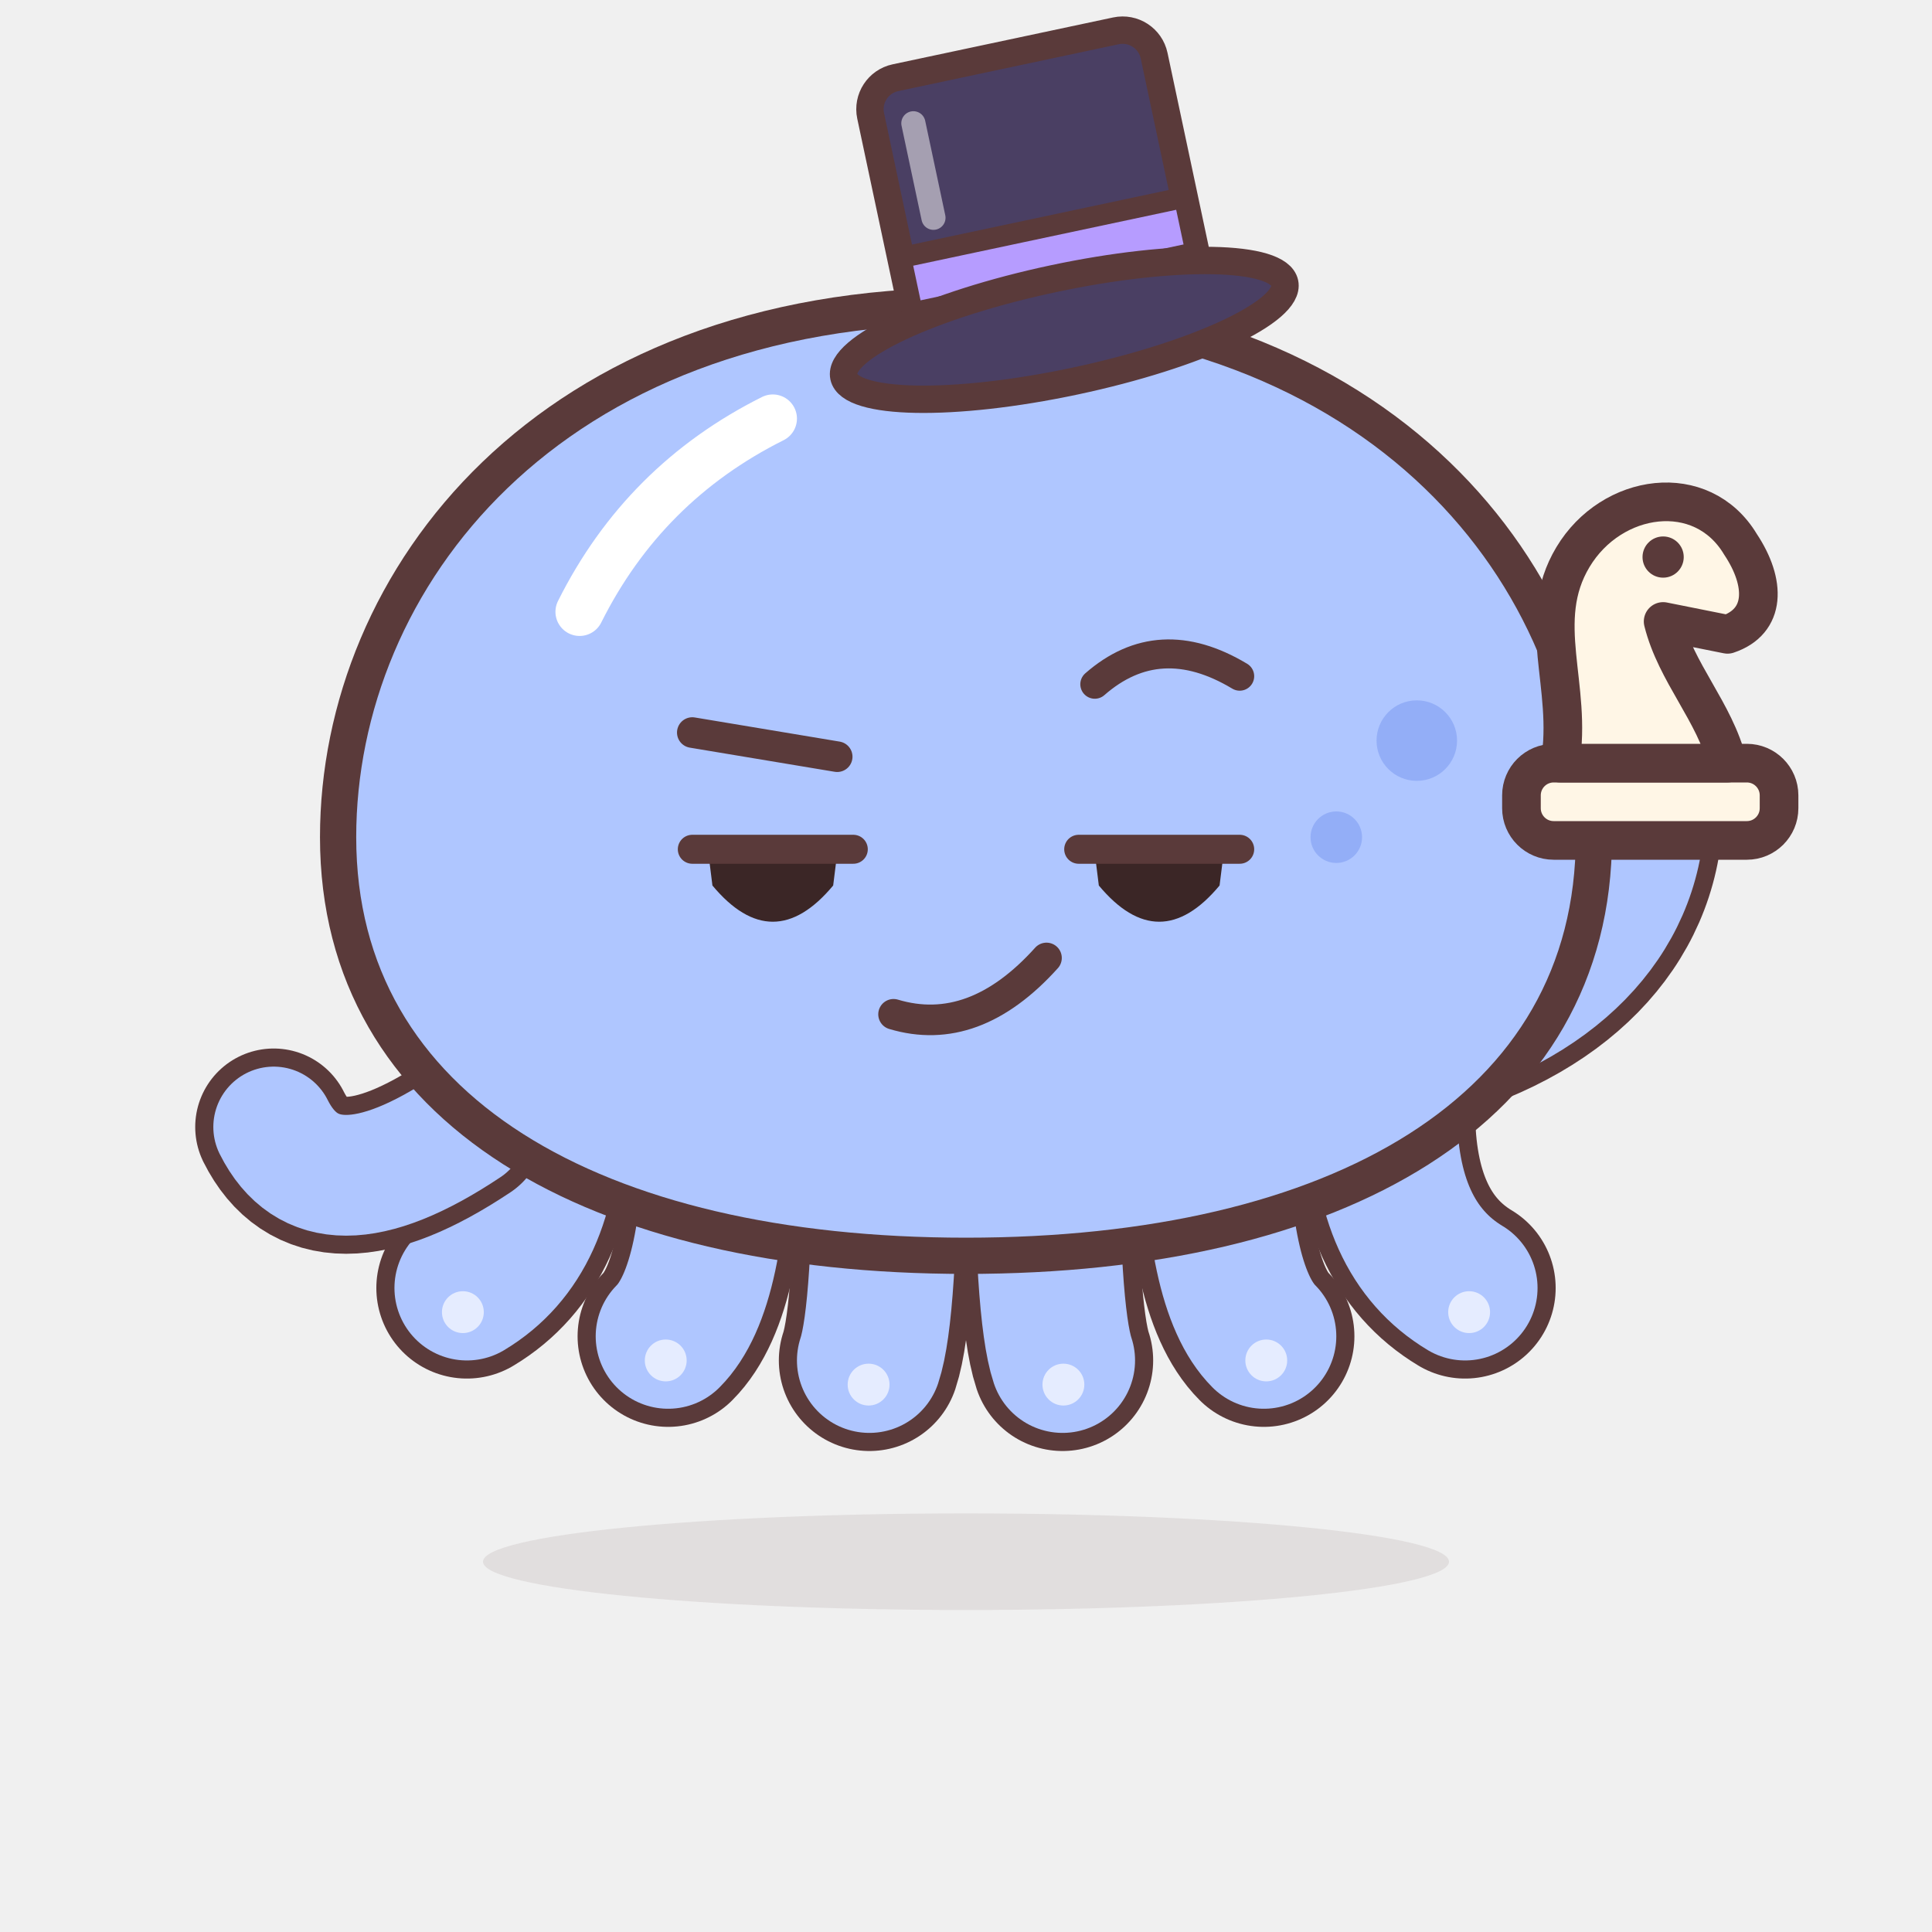
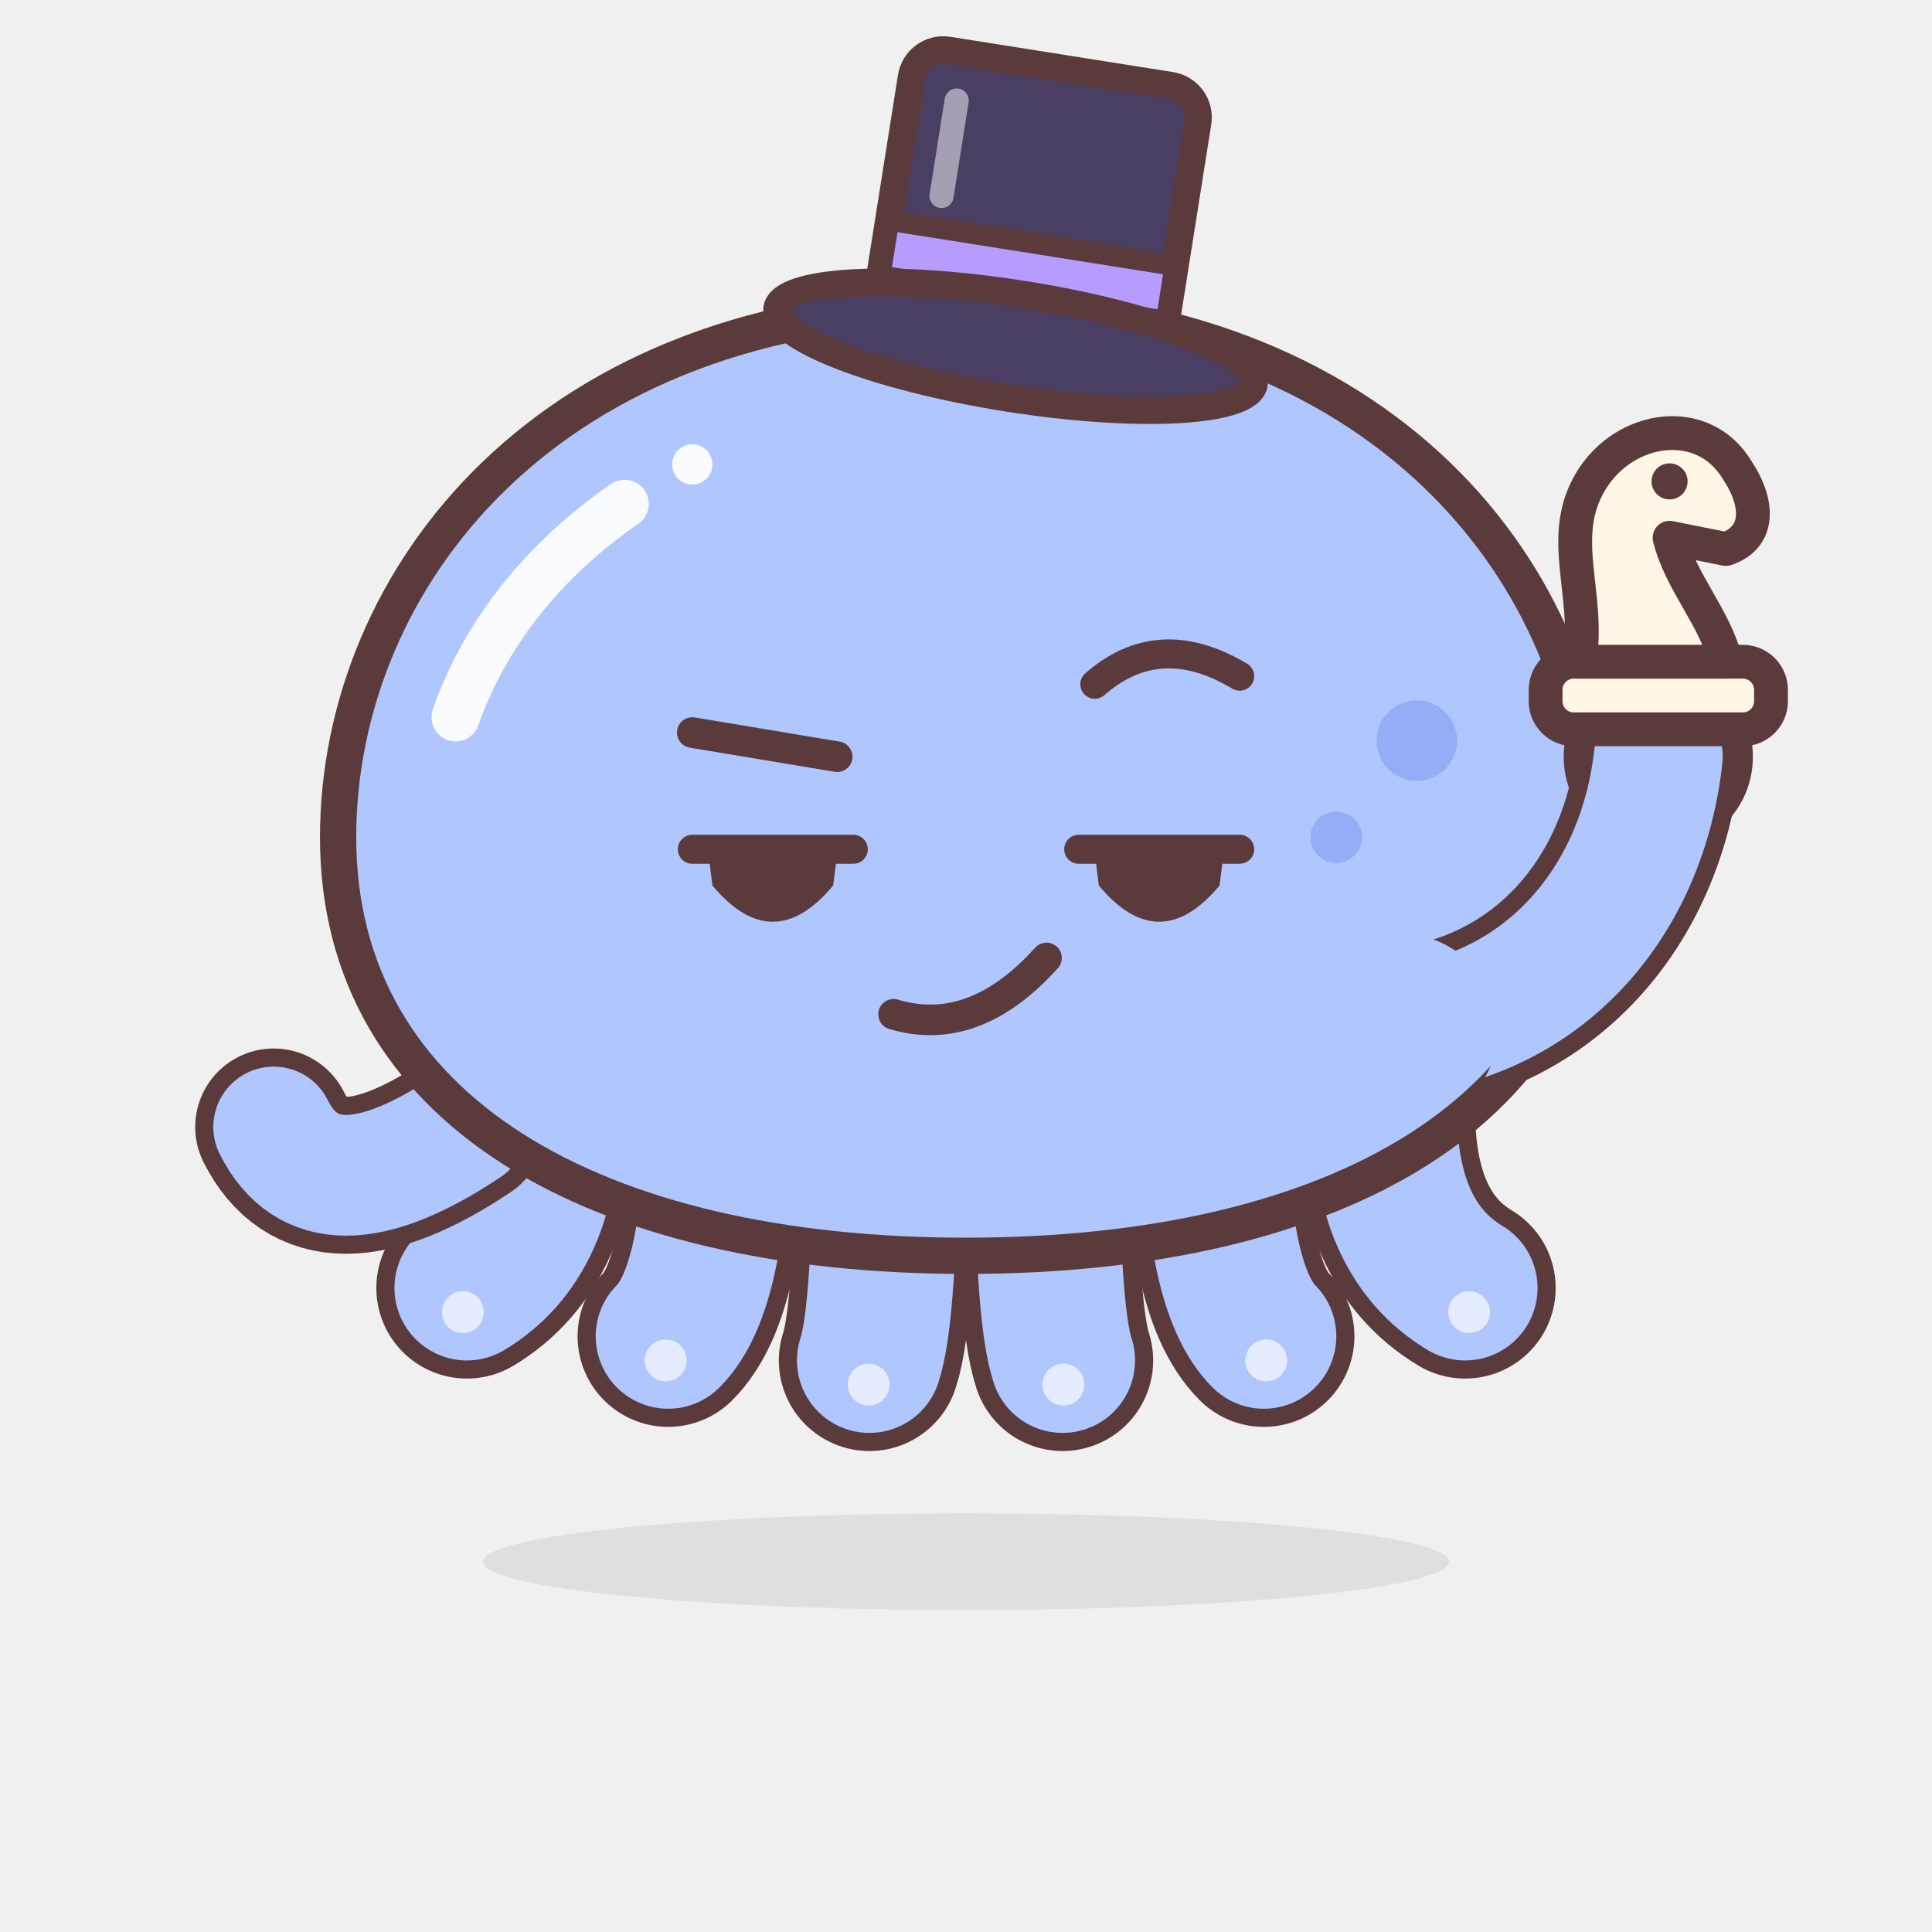
<svg xmlns="http://www.w3.org/2000/svg" viewBox="0 0 240 240" width="240" height="240">
+   <defs>
+     <clipPath id="INTJ-head">
+       <path d="M120 38 C 172 38, 198 72, 198 104 C 198 138, 166 156, 120 156 C 74 156, 42 138, 42 104 C 42 72, 68 38, 120 38 Z" />
+     </clipPath>
+   </defs>
  <ellipse cx="120" cy="194" rx="60" ry="6" fill="#5A3A3A" opacity="0.10" />
  <g fill="none" stroke-linecap="round" stroke-linejoin="round">
    <g stroke="#5A3A3A" stroke-width="22.5">
      <path d="M68 138 Q 68 154, 58 160" />
      <path d="M89 138 Q 89 160, 83 166" />
      <path d="M110 138 Q 110 163, 108 169" />
      <path d="M130 138 Q 130 163, 132 169" />
      <path d="M151 138 Q 151 160, 157 166" />
      <path d="M172 138 Q 172 154, 182 160" />
    </g>
    <g stroke="#AFC6FF" stroke-width="18">
      <path d="M68 138 Q 68 154, 58 160" />
      <path d="M89 138 Q 89 160, 83 166" />
      <path d="M110 138 Q 110 163, 108 169" />
      <path d="M130 138 Q 130 163, 132 169" />
      <path d="M151 138 Q 151 160, 157 166" />
      <path d="M172 138 Q 172 154, 182 160" />
    </g>
  </g>
  <g fill="none" stroke-linecap="round" stroke-linejoin="round">
    <g stroke="#5A3A3A" stroke-width="19.5">
      <path d="M58 140 C 46 148, 38 148, 34 140" />
-       <path d="M182 128 C 198 122, 206 110, 204 96" />
    </g>
    <g stroke="#AFC6FF" stroke-width="15">
      <path d="M58 140 C 46 148, 38 148, 34 140" />
-       <path d="M182 128 C 198 122, 206 110, 204 96" />
    </g>
  </g>
  <g fill="#E5ECFF">
    <circle cx="57.5" cy="163" r="2.6" />
    <circle cx="82.7" cy="169" r="2.6" />
    <circle cx="107.9" cy="172" r="2.6" />
    <circle cx="132.1" cy="172" r="2.6" />
    <circle cx="157.3" cy="169" r="2.6" />
    <circle cx="182.5" cy="163" r="2.6" />
  </g>
  <path d="M120 38 C 172 38, 198 72, 198 104 C 198 138, 166 156, 120 156 C 74 156, 42 138, 42 104 C 42 72, 68 38, 120 38 Z" fill="#AFC6FF" stroke="#5A3A3A" stroke-width="4.5" />
  <g fill="#93AEF7">
    <circle cx="176" cy="92" r="5" />
    <circle cx="166" cy="104" r="3.2" />
  </g>
-   <path d="M72 76 Q 80 60, 96 52" fill="none" stroke="#FFFFFF" stroke-width="6" stroke-linecap="round" />
-   <g transform="rotate(-12 132 40)">
-     <rect x="114" y="6" width="36" height="34" rx="4" fill="#4A3F63" stroke="#5A3A3A" stroke-width="3.4" />
-     <rect x="114" y="28" width="36" height="7" fill="#B69CFF" stroke="#5A3A3A" stroke-width="2.6" />
-     <ellipse cx="132" cy="41" rx="28" ry="6.5" fill="#4A3F63" stroke="#5A3A3A" stroke-width="3.4" />
-     <path d="M119 12 L 119 24" stroke="#FFFFFF" stroke-width="3" stroke-linecap="round" opacity="0.5" />
+   <path d="M56.6 89.1 A 66 54 0 0 1 77.6 62.6" fill="none" stroke="#FFFFFF" stroke-width="6" stroke-linecap="round" opacity="0.92" />
+   <circle cx="86.0" cy="57.7" r="2.5" fill="#FFFFFF" opacity="0.92" />
+   <g transform="rotate(9 126 44)">
+     <rect x="108" y="8" width="36" height="34" rx="4" fill="#4A3F63" stroke="#5A3A3A" stroke-width="3.4" />
+     <rect x="108" y="30" width="36" height="7" fill="#B69CFF" stroke="#5A3A3A" stroke-width="2.6" />
+     <ellipse cx="126" cy="43" rx="30" ry="6.5" fill="#4A3F63" stroke="#5A3A3A" stroke-width="3.4" />
+     <path d="M114 14 L 114 26" stroke="#FFFFFF" stroke-width="3" stroke-linecap="round" opacity="0.5" />
  </g>
  <path d="M86 91 L 104 94" fill="none" stroke="#5A3A3A" stroke-width="3.8" stroke-linecap="round" stroke-linejoin="round" />
  <path d="M136 85 Q 144 78, 154 84" fill="none" stroke="#5A3A3A" stroke-width="3.6" stroke-linecap="round" stroke-linejoin="round" />
-   <path d="M88 106 L 104 106 L 103.5 110 Q 96 119, 88.5 110 Z" fill="#3B2626" />
+   <path d="M88 106 L 104 106 L 103.5 110 Q 96 119, 88.5 110 Z" fill="#5A3A3A" />
  <path d="M86 105.5 L 106 105.5" fill="none" stroke="#5A3A3A" stroke-width="3.6" stroke-linecap="round" stroke-linejoin="round" />
-   <path d="M136 106 L 152 106 L 151.5 110 Q 144 119, 136.5 110 Z" fill="#3B2626" />
+   <path d="M136 106 L 152 106 L 151.5 110 Q 144 119, 136.5 110 Z" fill="#5A3A3A" />
  <path d="M134 105.5 L 154 105.5" fill="none" stroke="#5A3A3A" stroke-width="3.6" stroke-linecap="round" stroke-linejoin="round" />
  <path d="M111 126 Q 121 129, 130 119" fill="none" stroke="#5A3A3A" stroke-width="3.8" stroke-linecap="round" stroke-linejoin="round" />
-   <g transform="translate(205 82) scale(1.6) translate(-205 -82)">
-     <rect x="195" y="90" width="20" height="6" rx="2.5" fill="#FFF6E6" stroke="#5A3A3A" stroke-width="3" />
-     <path d="M198 90 C 199 84, 196 79, 199 74 C 202 69, 209 68, 212 73 C 214 76, 214 79, 211 80 L 206 79 C 207 83, 210 86, 211 90 Z" fill="#FFF6E6" stroke="#5A3A3A" stroke-width="3" stroke-linejoin="round" />
-     <circle cx="206" cy="74" r="1.6" fill="#5A3A3A" />
+   <mask id="INTJ-arms" maskUnits="userSpaceOnUse" x="0" y="0" width="240" height="240">
+     <rect width="240" height="240" fill="#fff" />
+     <circle cx="174.0" cy="128.0" r="12" fill="#000" />
+   </mask>
+   <g mask="url(#INTJ-arms)">
+     <g stroke="#5A3A3A" stroke-width="20.5" fill="none" stroke-linecap="round">
+       <path d="M174 128 C 192 126, 204 112, 206 94" />
+     </g>
+     <circle cx="206.0" cy="94.0" r="11.75" fill="#5A3A3A" />
+     <g stroke="#AFC6FF" stroke-width="16" fill="none" stroke-linecap="round">
+       <path d="M174 128 C 192 126, 204 112, 206 94" />
+     </g>
+     <circle cx="206.0" cy="94.0" r="7.25" fill="#AFC6FF" />
+     <circle cx="203.0" cy="90.5" r="1.8" fill="#FFFFFF" opacity="0.8" />
  </g>
-   <g fill="none" stroke-linecap="round" stroke-linejoin="round">
-     <g stroke="#5A3A3A" stroke-width="19.5" />
-     <g stroke="#AFC6FF" stroke-width="15" />
+   <g transform="translate(206 71) scale(1.4) translate(-206 -71)">
+     <rect x="196" y="79" width="20" height="6" rx="2.5" fill="#FFF6E6" stroke="#5A3A3A" stroke-width="3" />
+     <path d="M199 79 C 200 73, 197 68, 200 63 C 203 58, 210 57, 213 62 C 215 65, 215 68, 212 69 L 207 68 C 208 72, 211 75, 212 79 Z" fill="#FFF6E6" stroke="#5A3A3A" stroke-width="3" stroke-linejoin="round" />
+     <circle cx="207" cy="63" r="1.6" fill="#5A3A3A" />
  </g>
</svg>
